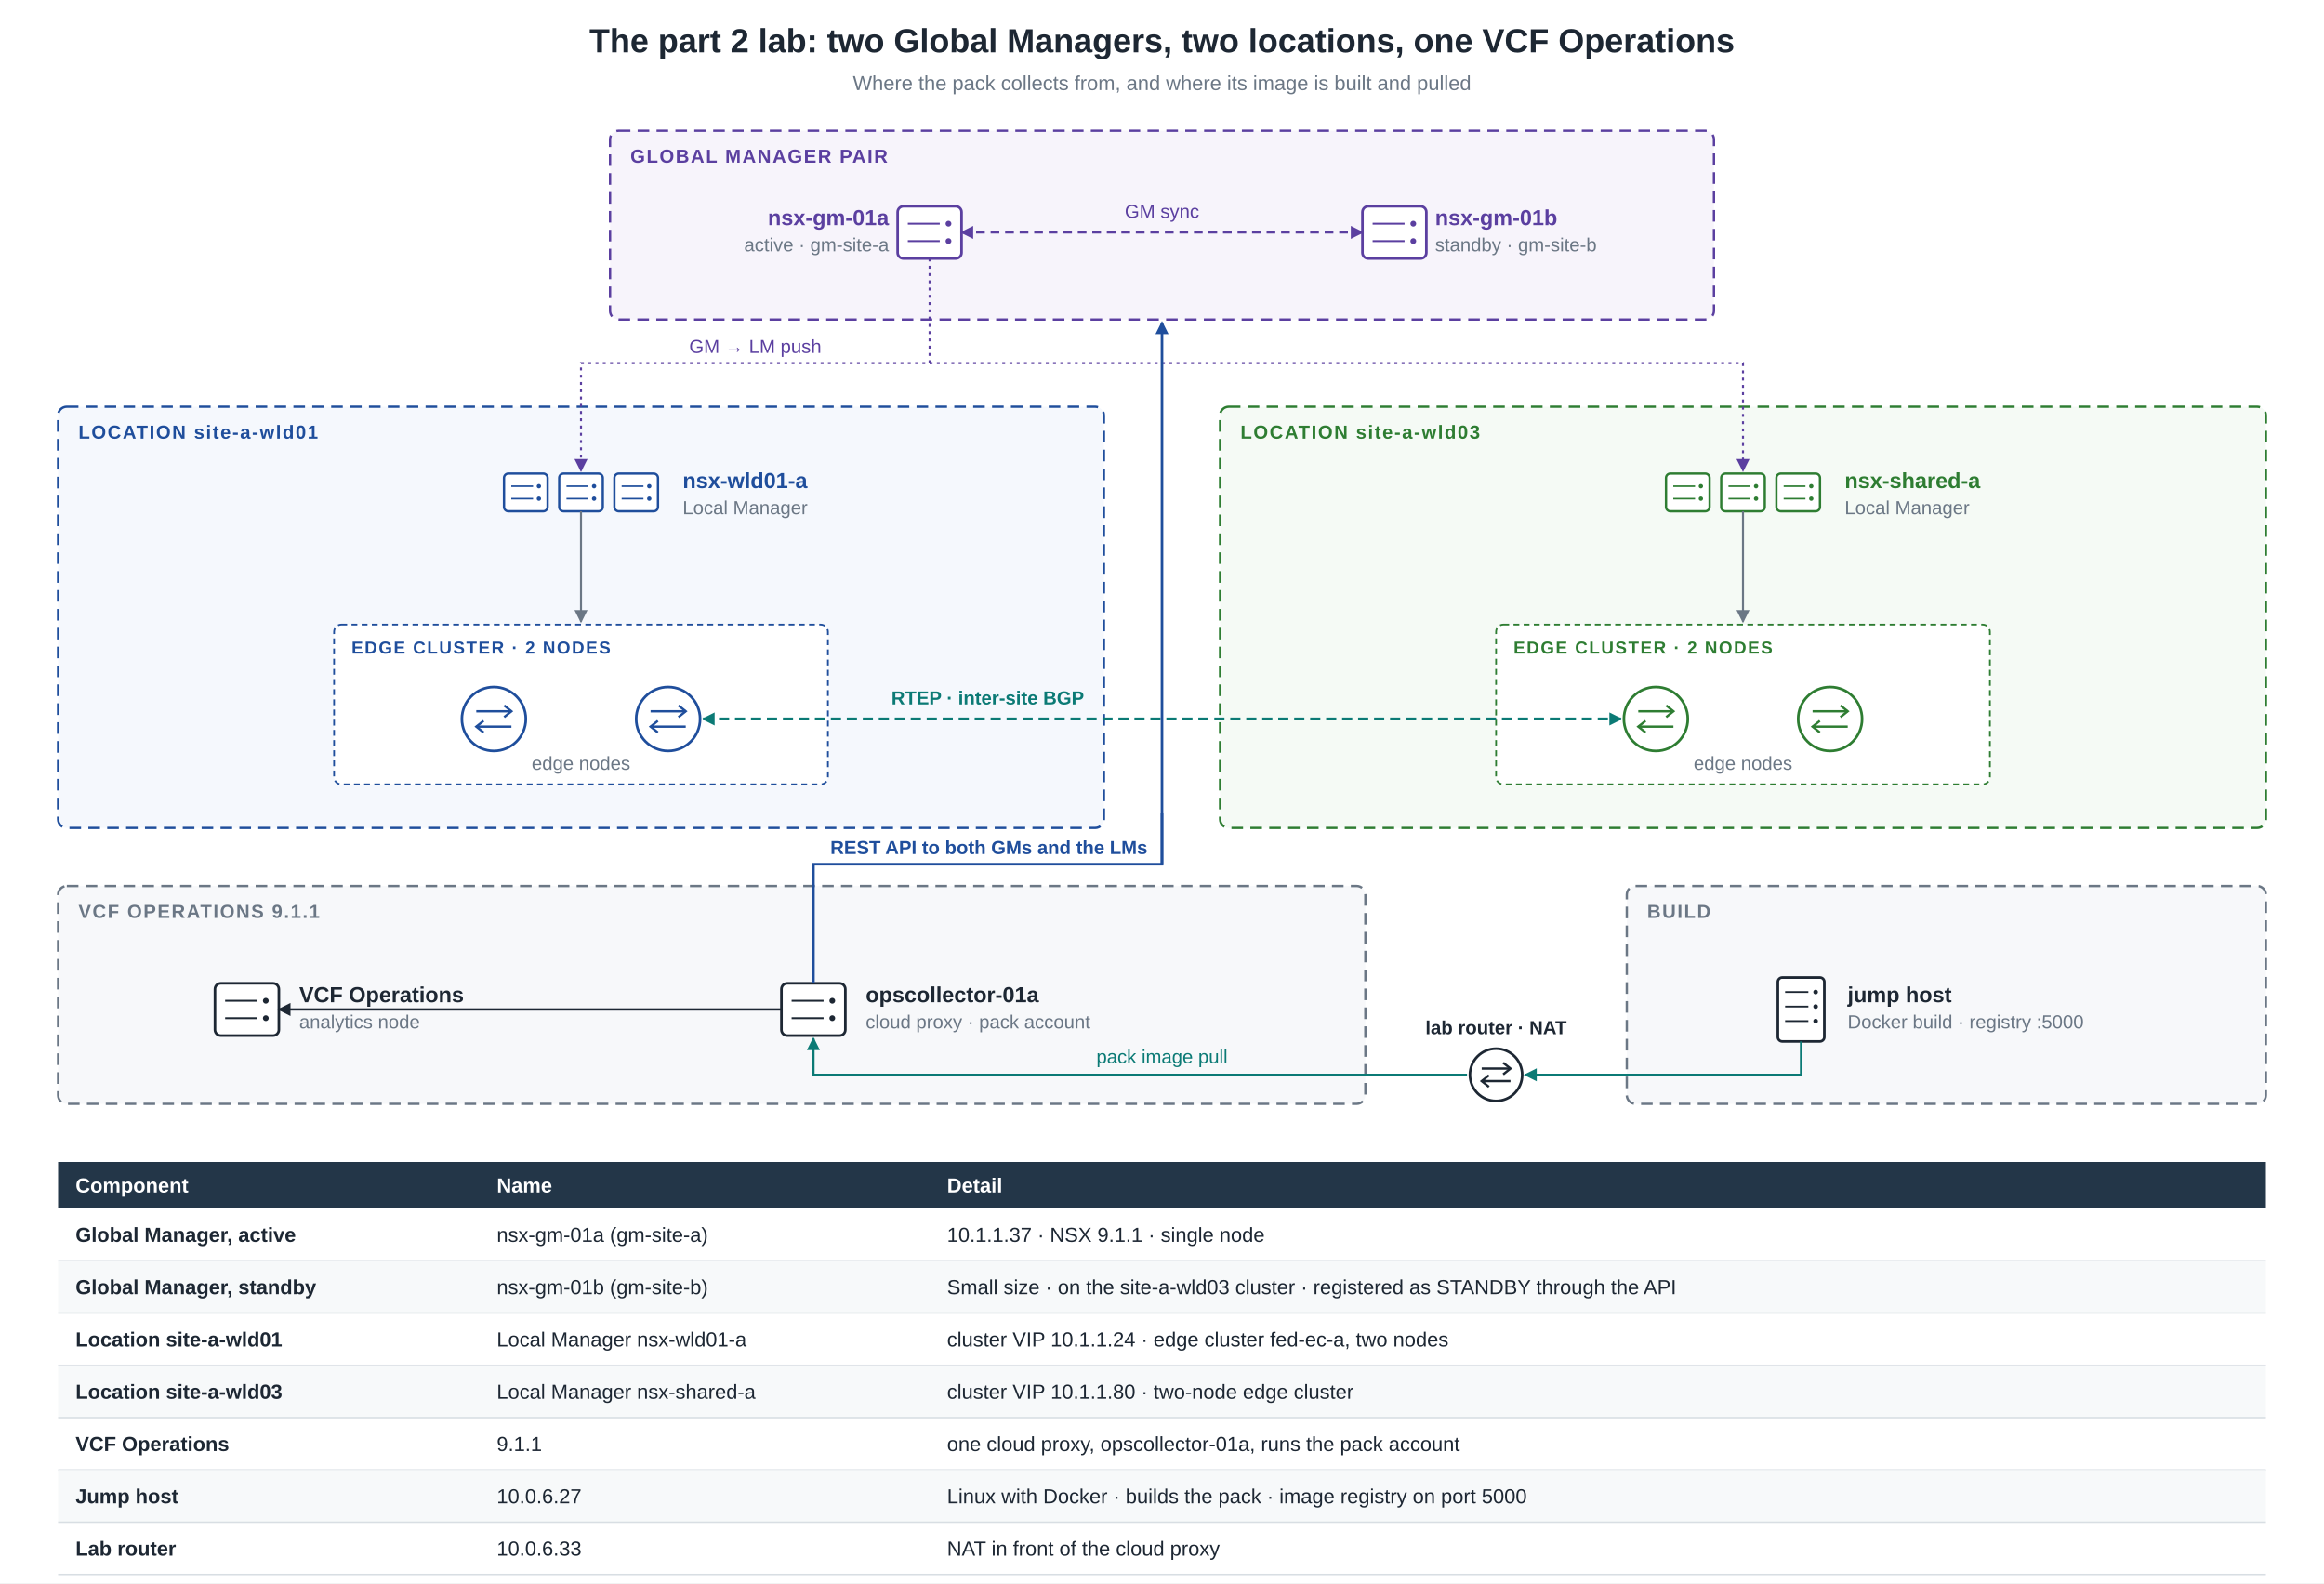
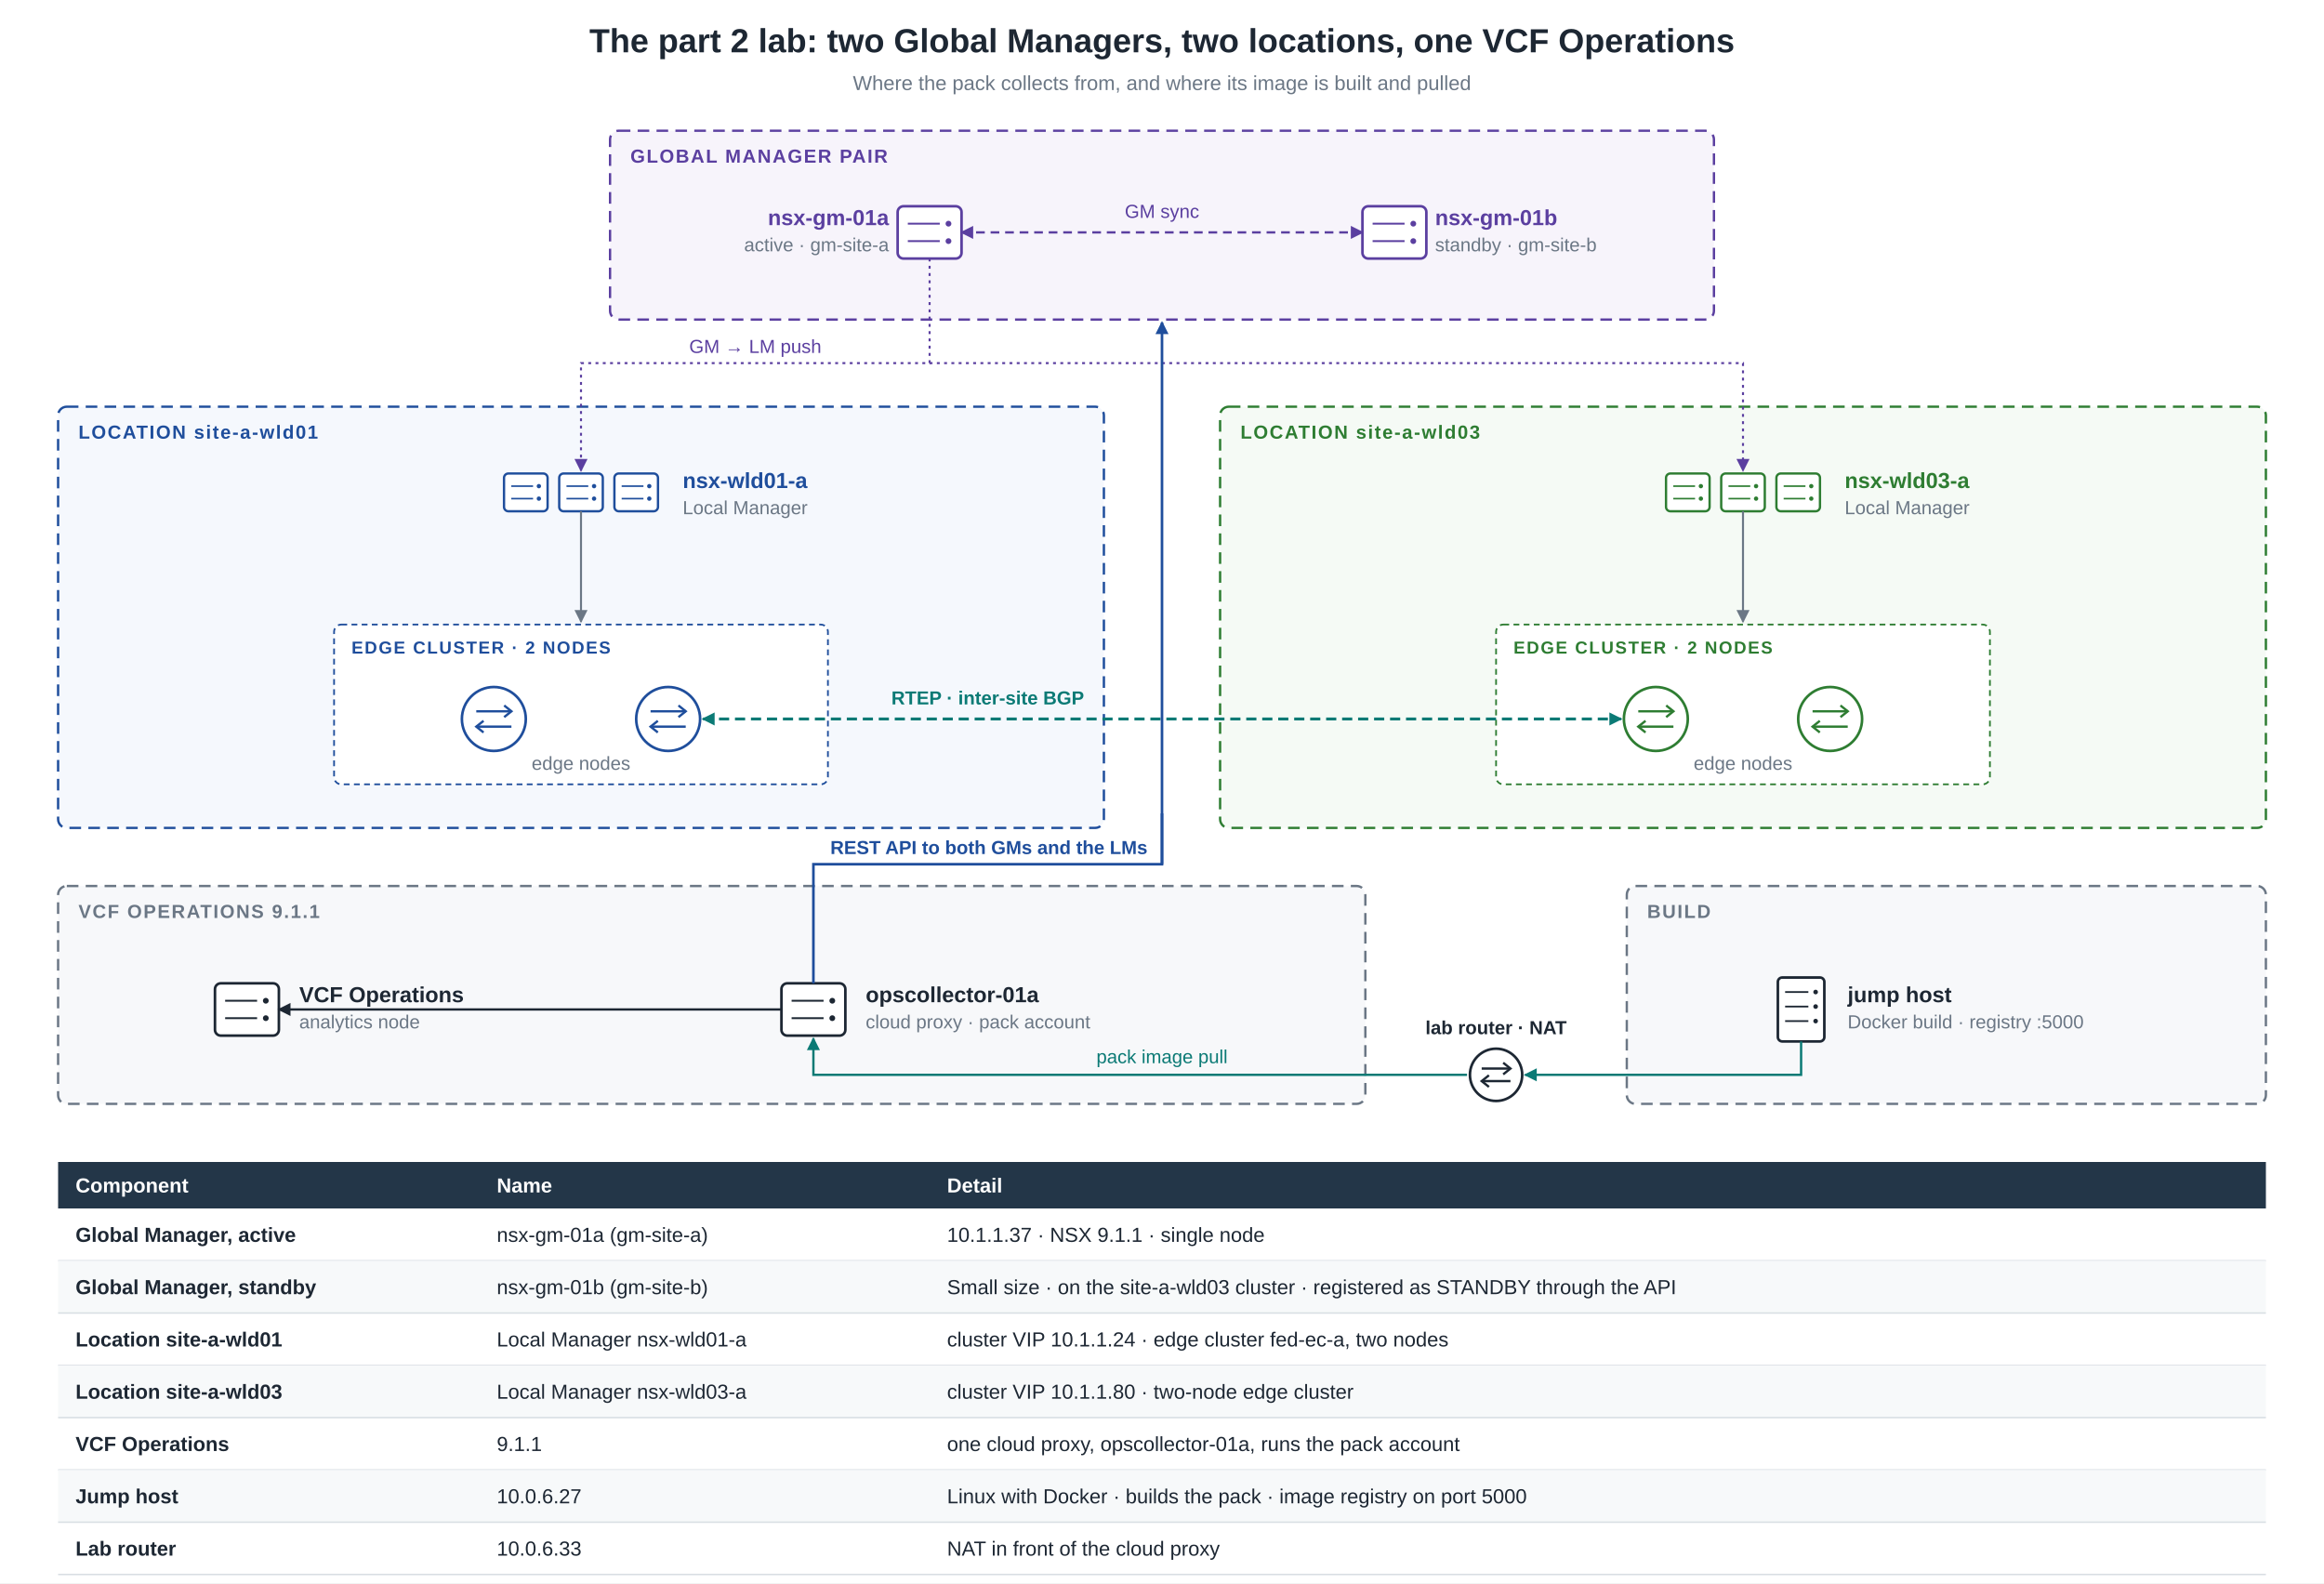
<svg xmlns="http://www.w3.org/2000/svg" width="1600" height="1090" viewBox="0 0 1600 1090" font-family="Arial, Helvetica, sans-serif" font-size="13" fill="#1d2733">
  <rect width="1600" height="1090" fill="#ffffff" />
  <defs>
    <marker id="ma" markerUnits="userSpaceOnUse" markerWidth="9" markerHeight="9" refX="8" refY="4.5" orient="auto">
      <path d="M0,0 L9,4.5 L0,9 z" fill="#1d2733" />
    </marker>
    <marker id="sa" markerUnits="userSpaceOnUse" markerWidth="9" markerHeight="9" refX="1" refY="4.5" orient="auto">
      <path d="M9,0 L0,4.5 L9,9 z" fill="#1d2733" />
    </marker>
    <marker id="mp" markerUnits="userSpaceOnUse" markerWidth="9" markerHeight="9" refX="8" refY="4.5" orient="auto">
      <path d="M0,0 L9,4.5 L0,9 z" fill="#5b3fa0" />
    </marker>
    <marker id="sp" markerUnits="userSpaceOnUse" markerWidth="9" markerHeight="9" refX="1" refY="4.5" orient="auto">
      <path d="M9,0 L0,4.5 L9,9 z" fill="#5b3fa0" />
    </marker>
    <marker id="mt" markerUnits="userSpaceOnUse" markerWidth="9" markerHeight="9" refX="8" refY="4.5" orient="auto">
      <path d="M0,0 L9,4.5 L0,9 z" fill="#0b7a75" />
    </marker>
    <marker id="st" markerUnits="userSpaceOnUse" markerWidth="9" markerHeight="9" refX="1" refY="4.5" orient="auto">
      <path d="M9,0 L0,4.5 L9,9 z" fill="#0b7a75" />
    </marker>
    <marker id="mg" markerUnits="userSpaceOnUse" markerWidth="9" markerHeight="9" refX="8" refY="4.5" orient="auto">
      <path d="M0,0 L9,4.5 L0,9 z" fill="#6b7785" />
    </marker>
    <marker id="sg" markerUnits="userSpaceOnUse" markerWidth="9" markerHeight="9" refX="1" refY="4.5" orient="auto">
      <path d="M9,0 L0,4.5 L9,9 z" fill="#6b7785" />
    </marker>
    <marker id="mb" markerUnits="userSpaceOnUse" markerWidth="9" markerHeight="9" refX="8" refY="4.5" orient="auto">
      <path d="M0,0 L9,4.5 L0,9 z" fill="#1f4e9c" />
    </marker>
    <marker id="sb" markerUnits="userSpaceOnUse" markerWidth="9" markerHeight="9" refX="1" refY="4.5" orient="auto">
      <path d="M9,0 L0,4.5 L9,9 z" fill="#1f4e9c" />
    </marker>
  </defs>
  <text x="800.0" y="36" font-size="23" fill="#1d2733" text-anchor="middle" font-weight="bold">The part 2 lab: two Global Managers, two locations, one VCF Operations</text>
  <text x="800.0" y="62" font-size="14" fill="#6b7785" text-anchor="middle">Where the pack collects from, and where its image is built and pulled</text>
  <rect x="420" y="90" width="760" height="130" rx="6" fill="#f7f4fb" stroke="#5b3fa0" stroke-width="1.6" stroke-dasharray="8 5" />
  <text letter-spacing="1" x="434" y="112" font-size="13" fill="#5b3fa0" text-anchor="start" font-weight="bold">GLOBAL MANAGER PAIR</text>
  <rect x="618" y="142" width="44" height="36" rx="4" fill="#ffffff" stroke="#5b3fa0" stroke-width="1.8" />
  <line x1="625" y1="154" x2="647" y2="154" stroke="#5b3fa0" stroke-width="1.3" />
  <circle cx="653" cy="154" r="2" fill="#5b3fa0" />
  <line x1="625" y1="166" x2="647" y2="166" stroke="#5b3fa0" stroke-width="1.3" />
  <circle cx="653" cy="166" r="2" fill="#5b3fa0" />
  <text x="612" y="155" font-size="15" fill="#5b3fa0" text-anchor="end" font-weight="bold">nsx-gm-01a</text>
  <text x="612" y="173" font-size="13" fill="#6b7785" text-anchor="end">active · gm-site-a</text>
  <rect x="938" y="142" width="44" height="36" rx="4" fill="#ffffff" stroke="#5b3fa0" stroke-width="1.8" />
  <line x1="945" y1="154" x2="967" y2="154" stroke="#5b3fa0" stroke-width="1.3" />
  <circle cx="973" cy="154" r="2" fill="#5b3fa0" />
  <line x1="945" y1="166" x2="967" y2="166" stroke="#5b3fa0" stroke-width="1.3" />
  <circle cx="973" cy="166" r="2" fill="#5b3fa0" />
  <text x="988" y="155" font-size="15" fill="#5b3fa0" text-anchor="start" font-weight="bold">nsx-gm-01b</text>
  <text x="988" y="173" font-size="13" fill="#6b7785" text-anchor="start">standby · gm-site-b</text>
  <path d="M662,160 L938,160" fill="none" stroke="#5b3fa0" stroke-width="1.6" stroke-dasharray="6 4" marker-end="url(#mp)" marker-start="url(#sp)" />
  <text x="800" y="150" font-size="13" fill="#5b3fa0" text-anchor="middle">GM sync</text>
  <rect x="40" y="280" width="720" height="290" rx="6" fill="#f5f8fd" stroke="#1f4e9c" stroke-width="1.6" stroke-dasharray="8 5" />
  <text letter-spacing="1" x="54" y="302" font-size="13" fill="#1f4e9c" text-anchor="start" font-weight="bold">LOCATION site-a-wld01</text>
  <rect x="840" y="280" width="720" height="290" rx="6" fill="#f5faf5" stroke="#2e7d32" stroke-width="1.6" stroke-dasharray="8 5" />
  <text letter-spacing="1" x="854" y="302" font-size="13" fill="#2e7d32" text-anchor="start" font-weight="bold">LOCATION site-a-wld03</text>
  <path d="M640,178 L640,250 L400,250 L400,324" fill="none" stroke="#5b3fa0" stroke-width="1.4" stroke-dasharray="2 3" marker-end="url(#mp)" />
  <path d="M640,250 L1200,250 L1200,324" fill="none" stroke="#5b3fa0" stroke-width="1.4" stroke-dasharray="2 3" marker-end="url(#mp)" />
  <text x="520" y="243" font-size="13" fill="#5b3fa0" text-anchor="middle">GM → LM push</text>
  <rect x="347" y="326" width="30" height="26" rx="3" fill="#ffffff" stroke="#1f4e9c" stroke-width="1.6" />
  <line x1="352" y1="334.7" x2="367" y2="334.7" stroke="#1f4e9c" stroke-width="1.1" />
  <circle cx="371" cy="334.7" r="1.5" fill="#1f4e9c" />
  <line x1="352" y1="343.3" x2="367" y2="343.3" stroke="#1f4e9c" stroke-width="1.1" />
  <circle cx="371" cy="343.3" r="1.5" fill="#1f4e9c" />
  <rect x="385" y="326" width="30" height="26" rx="3" fill="#ffffff" stroke="#1f4e9c" stroke-width="1.6" />
  <line x1="390" y1="334.7" x2="405" y2="334.7" stroke="#1f4e9c" stroke-width="1.1" />
  <circle cx="409" cy="334.7" r="1.5" fill="#1f4e9c" />
  <line x1="390" y1="343.3" x2="405" y2="343.3" stroke="#1f4e9c" stroke-width="1.1" />
  <circle cx="409" cy="343.3" r="1.5" fill="#1f4e9c" />
  <rect x="423" y="326" width="30" height="26" rx="3" fill="#ffffff" stroke="#1f4e9c" stroke-width="1.6" />
  <line x1="428" y1="334.7" x2="443" y2="334.7" stroke="#1f4e9c" stroke-width="1.1" />
  <circle cx="447" cy="334.7" r="1.5" fill="#1f4e9c" />
  <line x1="428" y1="343.3" x2="443" y2="343.3" stroke="#1f4e9c" stroke-width="1.1" />
  <circle cx="447" cy="343.3" r="1.5" fill="#1f4e9c" />
  <text x="470" y="336" font-size="15" fill="#1f4e9c" text-anchor="start" font-weight="bold">nsx-wld01-a</text>
  <text x="470" y="354" font-size="13" fill="#6b7785" text-anchor="start">Local Manager</text>
  <path d="M400,352 L400,428" fill="none" stroke="#6b7785" stroke-width="1.4" marker-end="url(#mg)" />
  <rect x="1147" y="326" width="30" height="26" rx="3" fill="#ffffff" stroke="#2e7d32" stroke-width="1.6" />
  <line x1="1152" y1="334.7" x2="1167" y2="334.7" stroke="#2e7d32" stroke-width="1.1" />
  <circle cx="1171" cy="334.7" r="1.5" fill="#2e7d32" />
  <line x1="1152" y1="343.3" x2="1167" y2="343.3" stroke="#2e7d32" stroke-width="1.1" />
  <circle cx="1171" cy="343.3" r="1.5" fill="#2e7d32" />
  <rect x="1185" y="326" width="30" height="26" rx="3" fill="#ffffff" stroke="#2e7d32" stroke-width="1.6" />
  <line x1="1190" y1="334.7" x2="1205" y2="334.7" stroke="#2e7d32" stroke-width="1.1" />
  <circle cx="1209" cy="334.7" r="1.5" fill="#2e7d32" />
  <line x1="1190" y1="343.3" x2="1205" y2="343.3" stroke="#2e7d32" stroke-width="1.1" />
  <circle cx="1209" cy="343.3" r="1.5" fill="#2e7d32" />
  <rect x="1223" y="326" width="30" height="26" rx="3" fill="#ffffff" stroke="#2e7d32" stroke-width="1.6" />
  <line x1="1228" y1="334.7" x2="1243" y2="334.7" stroke="#2e7d32" stroke-width="1.1" />
  <circle cx="1247" cy="334.7" r="1.5" fill="#2e7d32" />
  <line x1="1228" y1="343.3" x2="1243" y2="343.3" stroke="#2e7d32" stroke-width="1.1" />
  <circle cx="1247" cy="343.3" r="1.5" fill="#2e7d32" />
-   <text x="1270" y="336" font-size="15" fill="#2e7d32" text-anchor="start" font-weight="bold">nsx-shared-a</text>
+   <text x="1270" y="336" font-size="15" fill="#2e7d32" text-anchor="start" font-weight="bold">nsx-wld03-a</text>
  <text x="1270" y="354" font-size="13" fill="#6b7785" text-anchor="start">Local Manager</text>
  <path d="M1200,352 L1200,428" fill="none" stroke="#6b7785" stroke-width="1.4" marker-end="url(#mg)" />
  <rect x="230" y="430" width="340" height="110" rx="5" fill="#ffffff" stroke="#1f4e9c" stroke-width="1.2" stroke-dasharray="4 3" />
  <text letter-spacing="1" x="242" y="450" font-size="12" fill="#1f4e9c" text-anchor="start" font-weight="bold">EDGE CLUSTER · 2 NODES</text>
  <circle cx="340" cy="495" r="22" fill="#ffffff" stroke="#1f4e9c" stroke-width="1.8" />
  <line x1="327.9" y1="489.72" x2="352.1" y2="489.72" stroke="#1f4e9c" stroke-width="1.6" />
  <path d="M347.1,485.72 L352.1,489.72 L347.1,493.72" fill="none" stroke="#1f4e9c" stroke-width="1.6" />
  <line x1="327.9" y1="500.28" x2="352.1" y2="500.28" stroke="#1f4e9c" stroke-width="1.6" />
  <path d="M332.9,496.28 L327.9,500.28 L332.9,504.28" fill="none" stroke="#1f4e9c" stroke-width="1.6" />
  <circle cx="460" cy="495" r="22" fill="#ffffff" stroke="#1f4e9c" stroke-width="1.8" />
  <line x1="447.9" y1="489.72" x2="472.1" y2="489.72" stroke="#1f4e9c" stroke-width="1.6" />
  <path d="M467.1,485.72 L472.1,489.72 L467.1,493.72" fill="none" stroke="#1f4e9c" stroke-width="1.6" />
  <line x1="447.9" y1="500.28" x2="472.1" y2="500.28" stroke="#1f4e9c" stroke-width="1.6" />
  <path d="M452.9,496.28 L447.9,500.28 L452.9,504.28" fill="none" stroke="#1f4e9c" stroke-width="1.6" />
  <text x="400" y="530" font-size="13" fill="#6b7785" text-anchor="middle">edge nodes</text>
  <rect x="1030" y="430" width="340" height="110" rx="5" fill="#ffffff" stroke="#2e7d32" stroke-width="1.2" stroke-dasharray="4 3" />
  <text letter-spacing="1" x="1042" y="450" font-size="12" fill="#2e7d32" text-anchor="start" font-weight="bold">EDGE CLUSTER · 2 NODES</text>
  <circle cx="1140" cy="495" r="22" fill="#ffffff" stroke="#2e7d32" stroke-width="1.8" />
  <line x1="1127.9" y1="489.72" x2="1152.1" y2="489.72" stroke="#2e7d32" stroke-width="1.6" />
  <path d="M1147.1,485.72 L1152.1,489.72 L1147.1,493.72" fill="none" stroke="#2e7d32" stroke-width="1.6" />
  <line x1="1127.9" y1="500.28" x2="1152.1" y2="500.28" stroke="#2e7d32" stroke-width="1.6" />
  <path d="M1132.9,496.28 L1127.9,500.28 L1132.9,504.28" fill="none" stroke="#2e7d32" stroke-width="1.6" />
  <circle cx="1260" cy="495" r="22" fill="#ffffff" stroke="#2e7d32" stroke-width="1.8" />
  <line x1="1247.9" y1="489.72" x2="1272.1" y2="489.72" stroke="#2e7d32" stroke-width="1.6" />
  <path d="M1267.1,485.72 L1272.1,489.72 L1267.1,493.72" fill="none" stroke="#2e7d32" stroke-width="1.6" />
  <line x1="1247.9" y1="500.28" x2="1272.1" y2="500.28" stroke="#2e7d32" stroke-width="1.6" />
  <path d="M1252.9,496.28 L1247.9,500.28 L1252.9,504.28" fill="none" stroke="#2e7d32" stroke-width="1.6" />
  <text x="1200" y="530" font-size="13" fill="#6b7785" text-anchor="middle">edge nodes</text>
  <path d="M484,495 L1116,495" fill="none" stroke="#0b7a75" stroke-width="2" stroke-dasharray="7 4" marker-end="url(#mt)" marker-start="url(#st)" />
  <text x="680" y="485" font-size="13" fill="#0b7a75" text-anchor="middle" font-weight="bold">RTEP · inter-site BGP</text>
  <rect x="40" y="610" width="900" height="150" rx="6" fill="#f7f8fa" stroke="#6b7785" stroke-width="1.6" stroke-dasharray="8 5" />
  <text letter-spacing="1" x="54" y="632" font-size="13" fill="#6b7785" text-anchor="start" font-weight="bold">VCF OPERATIONS 9.1.1</text>
  <rect x="148" y="677" width="44" height="36" rx="4" fill="#ffffff" stroke="#1d2733" stroke-width="1.8" />
  <line x1="155" y1="689" x2="177" y2="689" stroke="#1d2733" stroke-width="1.3" />
  <circle cx="183" cy="689" r="2" fill="#1d2733" />
  <line x1="155" y1="701" x2="177" y2="701" stroke="#1d2733" stroke-width="1.3" />
  <circle cx="183" cy="701" r="2" fill="#1d2733" />
  <text x="206" y="690" font-size="15" fill="#1d2733" text-anchor="start" font-weight="bold">VCF Operations</text>
  <text x="206" y="708" font-size="13" fill="#6b7785" text-anchor="start">analytics node</text>
  <rect x="538" y="677" width="44" height="36" rx="4" fill="#ffffff" stroke="#1d2733" stroke-width="1.8" />
  <line x1="545" y1="689" x2="567" y2="689" stroke="#1d2733" stroke-width="1.3" />
  <circle cx="573" cy="689" r="2" fill="#1d2733" />
  <line x1="545" y1="701" x2="567" y2="701" stroke="#1d2733" stroke-width="1.3" />
  <circle cx="573" cy="701" r="2" fill="#1d2733" />
  <text x="596" y="690" font-size="15" fill="#1d2733" text-anchor="start" font-weight="bold">opscollector-01a</text>
  <text x="596" y="708" font-size="13" fill="#6b7785" text-anchor="start">cloud proxy · pack account</text>
  <path d="M538,695 L192,695" fill="none" stroke="#1d2733" stroke-width="1.6" marker-end="url(#ma)" />
  <path d="M560,677 L560,595 L800,595 L800,222" fill="none" stroke="#1f4e9c" stroke-width="1.8" marker-end="url(#mb)" />
  <path d="M800,595 L800,560" fill="none" stroke="#1f4e9c" stroke-width="1.8" />
  <text x="790" y="588" font-size="13" fill="#1f4e9c" text-anchor="end" font-weight="bold">REST API to both GMs and the LMs</text>
  <circle cx="1030" cy="740" r="18" fill="#ffffff" stroke="#1d2733" stroke-width="1.8" />
  <line x1="1020.1" y1="735.68" x2="1039.9" y2="735.68" stroke="#1d2733" stroke-width="1.6" />
  <path d="M1034.9,731.68 L1039.9,735.68 L1034.9,739.68" fill="none" stroke="#1d2733" stroke-width="1.6" />
  <line x1="1020.1" y1="744.32" x2="1039.9" y2="744.32" stroke="#1d2733" stroke-width="1.6" />
  <path d="M1025.1,740.32 L1020.1,744.32 L1025.1,748.32" fill="none" stroke="#1d2733" stroke-width="1.6" />
  <text x="1030" y="712" font-size="13" fill="#1d2733" text-anchor="middle" font-weight="bold">lab router · NAT</text>
  <rect x="1120" y="610" width="440" height="150" rx="6" fill="#f7f8fa" stroke="#6b7785" stroke-width="1.6" stroke-dasharray="8 5" />
  <text letter-spacing="1" x="1134" y="632" font-size="13" fill="#6b7785" text-anchor="start" font-weight="bold">BUILD</text>
  <rect x="1224" y="673" width="32" height="44" rx="3" fill="#ffffff" stroke="#1d2733" stroke-width="1.8" />
  <line x1="1229" y1="683" x2="1245" y2="683" stroke="#1d2733" stroke-width="1.2" />
  <circle cx="1250" cy="683" r="1.6" fill="#1d2733" />
  <line x1="1229" y1="693" x2="1245" y2="693" stroke="#1d2733" stroke-width="1.2" />
  <circle cx="1250" cy="693" r="1.6" fill="#1d2733" />
  <line x1="1229" y1="703" x2="1245" y2="703" stroke="#1d2733" stroke-width="1.2" />
  <circle cx="1250" cy="703" r="1.6" fill="#1d2733" />
  <text x="1272" y="690" font-size="15" fill="#1d2733" text-anchor="start" font-weight="bold">jump host</text>
  <text x="1272" y="708" font-size="13" fill="#6b7785" text-anchor="start">Docker build · registry :5000</text>
  <path d="M1240,717 L1240,740 L1050,740" fill="none" stroke="#0b7a75" stroke-width="1.6" marker-end="url(#mt)" />
  <path d="M1010,740 L560,740 L560,715" fill="none" stroke="#0b7a75" stroke-width="1.6" marker-end="url(#mt)" />
  <text x="800" y="732" font-size="13" fill="#0b7a75" text-anchor="middle">pack image pull</text>
  <rect x="40" y="800" width="1520" height="32" fill="#233648" />
  <text x="52" y="821" font-size="14" fill="#ffffff" text-anchor="start" font-weight="bold">Component</text>
  <text x="342" y="821" font-size="14" fill="#ffffff" text-anchor="start" font-weight="bold">Name</text>
  <text x="652" y="821" font-size="14" fill="#ffffff" text-anchor="start" font-weight="bold">Detail</text>
  <line x1="40" y1="868" x2="1560" y2="868" stroke="#d8dee3" />
  <text x="52" y="855" font-size="14" fill="#1d2733" text-anchor="start" font-weight="bold">Global Manager, active</text>
  <text x="342" y="855" font-size="14" fill="#1d2733" text-anchor="start">nsx-gm-01a (gm-site-a)</text>
  <text x="652" y="855" font-size="14" fill="#1d2733" text-anchor="start">10.1.1.37 · NSX 9.1.1 · single node</text>
  <rect x="40" y="868" width="1520" height="36" fill="#f7f9fa" />
  <line x1="40" y1="904" x2="1560" y2="904" stroke="#d8dee3" />
  <text x="52" y="891" font-size="14" fill="#1d2733" text-anchor="start" font-weight="bold">Global Manager, standby</text>
  <text x="342" y="891" font-size="14" fill="#1d2733" text-anchor="start">nsx-gm-01b (gm-site-b)</text>
  <text x="652" y="891" font-size="14" fill="#1d2733" text-anchor="start">Small size · on the site-a-wld03 cluster · registered as STANDBY through the API</text>
  <line x1="40" y1="940" x2="1560" y2="940" stroke="#d8dee3" />
  <text x="52" y="927" font-size="14" fill="#1d2733" text-anchor="start" font-weight="bold">Location site-a-wld01</text>
  <text x="342" y="927" font-size="14" fill="#1d2733" text-anchor="start">Local Manager nsx-wld01-a</text>
  <text x="652" y="927" font-size="14" fill="#1d2733" text-anchor="start">cluster VIP 10.1.1.24 · edge cluster fed-ec-a, two nodes</text>
  <rect x="40" y="940" width="1520" height="36" fill="#f7f9fa" />
  <line x1="40" y1="976" x2="1560" y2="976" stroke="#d8dee3" />
  <text x="52" y="963" font-size="14" fill="#1d2733" text-anchor="start" font-weight="bold">Location site-a-wld03</text>
-   <text x="342" y="963" font-size="14" fill="#1d2733" text-anchor="start">Local Manager nsx-shared-a</text>
+   <text x="342" y="963" font-size="14" fill="#1d2733" text-anchor="start">Local Manager nsx-wld03-a</text>
  <text x="652" y="963" font-size="14" fill="#1d2733" text-anchor="start">cluster VIP 10.1.1.80 · two-node edge cluster</text>
  <line x1="40" y1="1012" x2="1560" y2="1012" stroke="#d8dee3" />
  <text x="52" y="999" font-size="14" fill="#1d2733" text-anchor="start" font-weight="bold">VCF Operations</text>
  <text x="342" y="999" font-size="14" fill="#1d2733" text-anchor="start">9.1.1</text>
  <text x="652" y="999" font-size="14" fill="#1d2733" text-anchor="start">one cloud proxy, opscollector-01a, runs the pack account</text>
  <rect x="40" y="1012" width="1520" height="36" fill="#f7f9fa" />
  <line x1="40" y1="1048" x2="1560" y2="1048" stroke="#d8dee3" />
  <text x="52" y="1035" font-size="14" fill="#1d2733" text-anchor="start" font-weight="bold">Jump host</text>
  <text x="342" y="1035" font-size="14" fill="#1d2733" text-anchor="start">10.0.6.27</text>
  <text x="652" y="1035" font-size="14" fill="#1d2733" text-anchor="start">Linux with Docker · builds the pack · image registry on port 5000</text>
  <line x1="40" y1="1084" x2="1560" y2="1084" stroke="#d8dee3" />
  <text x="52" y="1071" font-size="14" fill="#1d2733" text-anchor="start" font-weight="bold">Lab router</text>
  <text x="342" y="1071" font-size="14" fill="#1d2733" text-anchor="start">10.0.6.33</text>
  <text x="652" y="1071" font-size="14" fill="#1d2733" text-anchor="start">NAT in front of the cloud proxy</text>
</svg>
